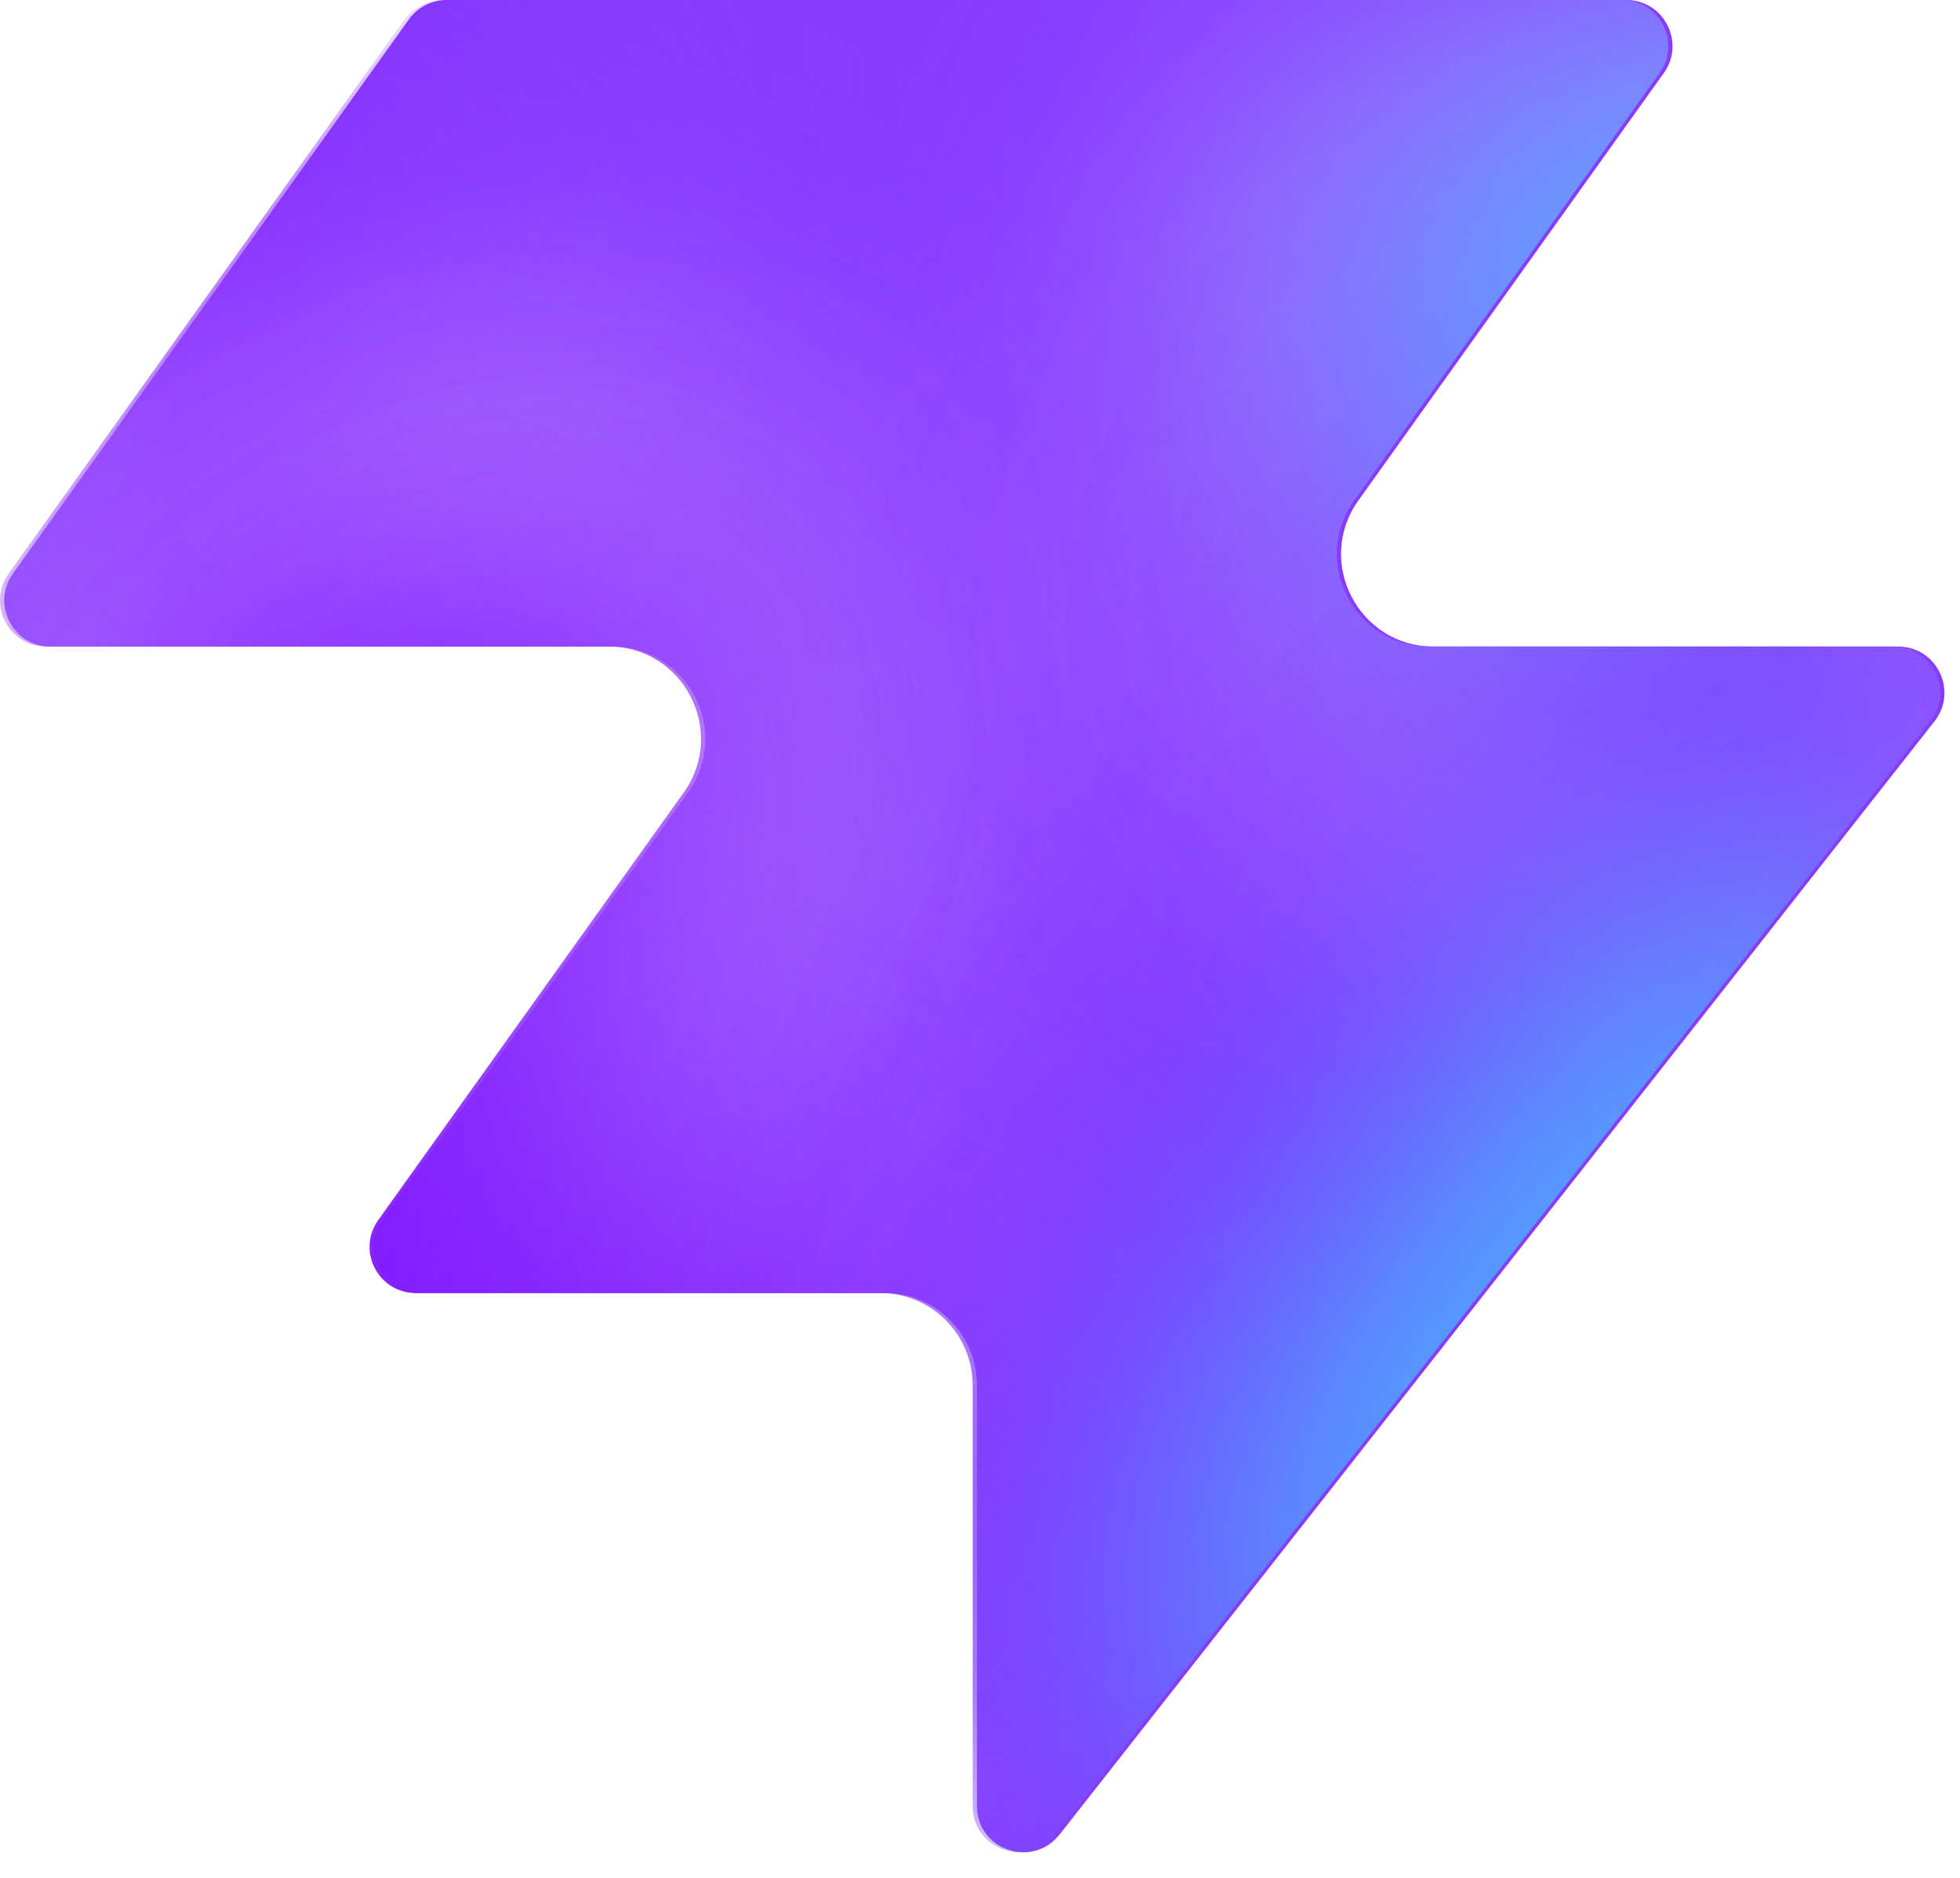
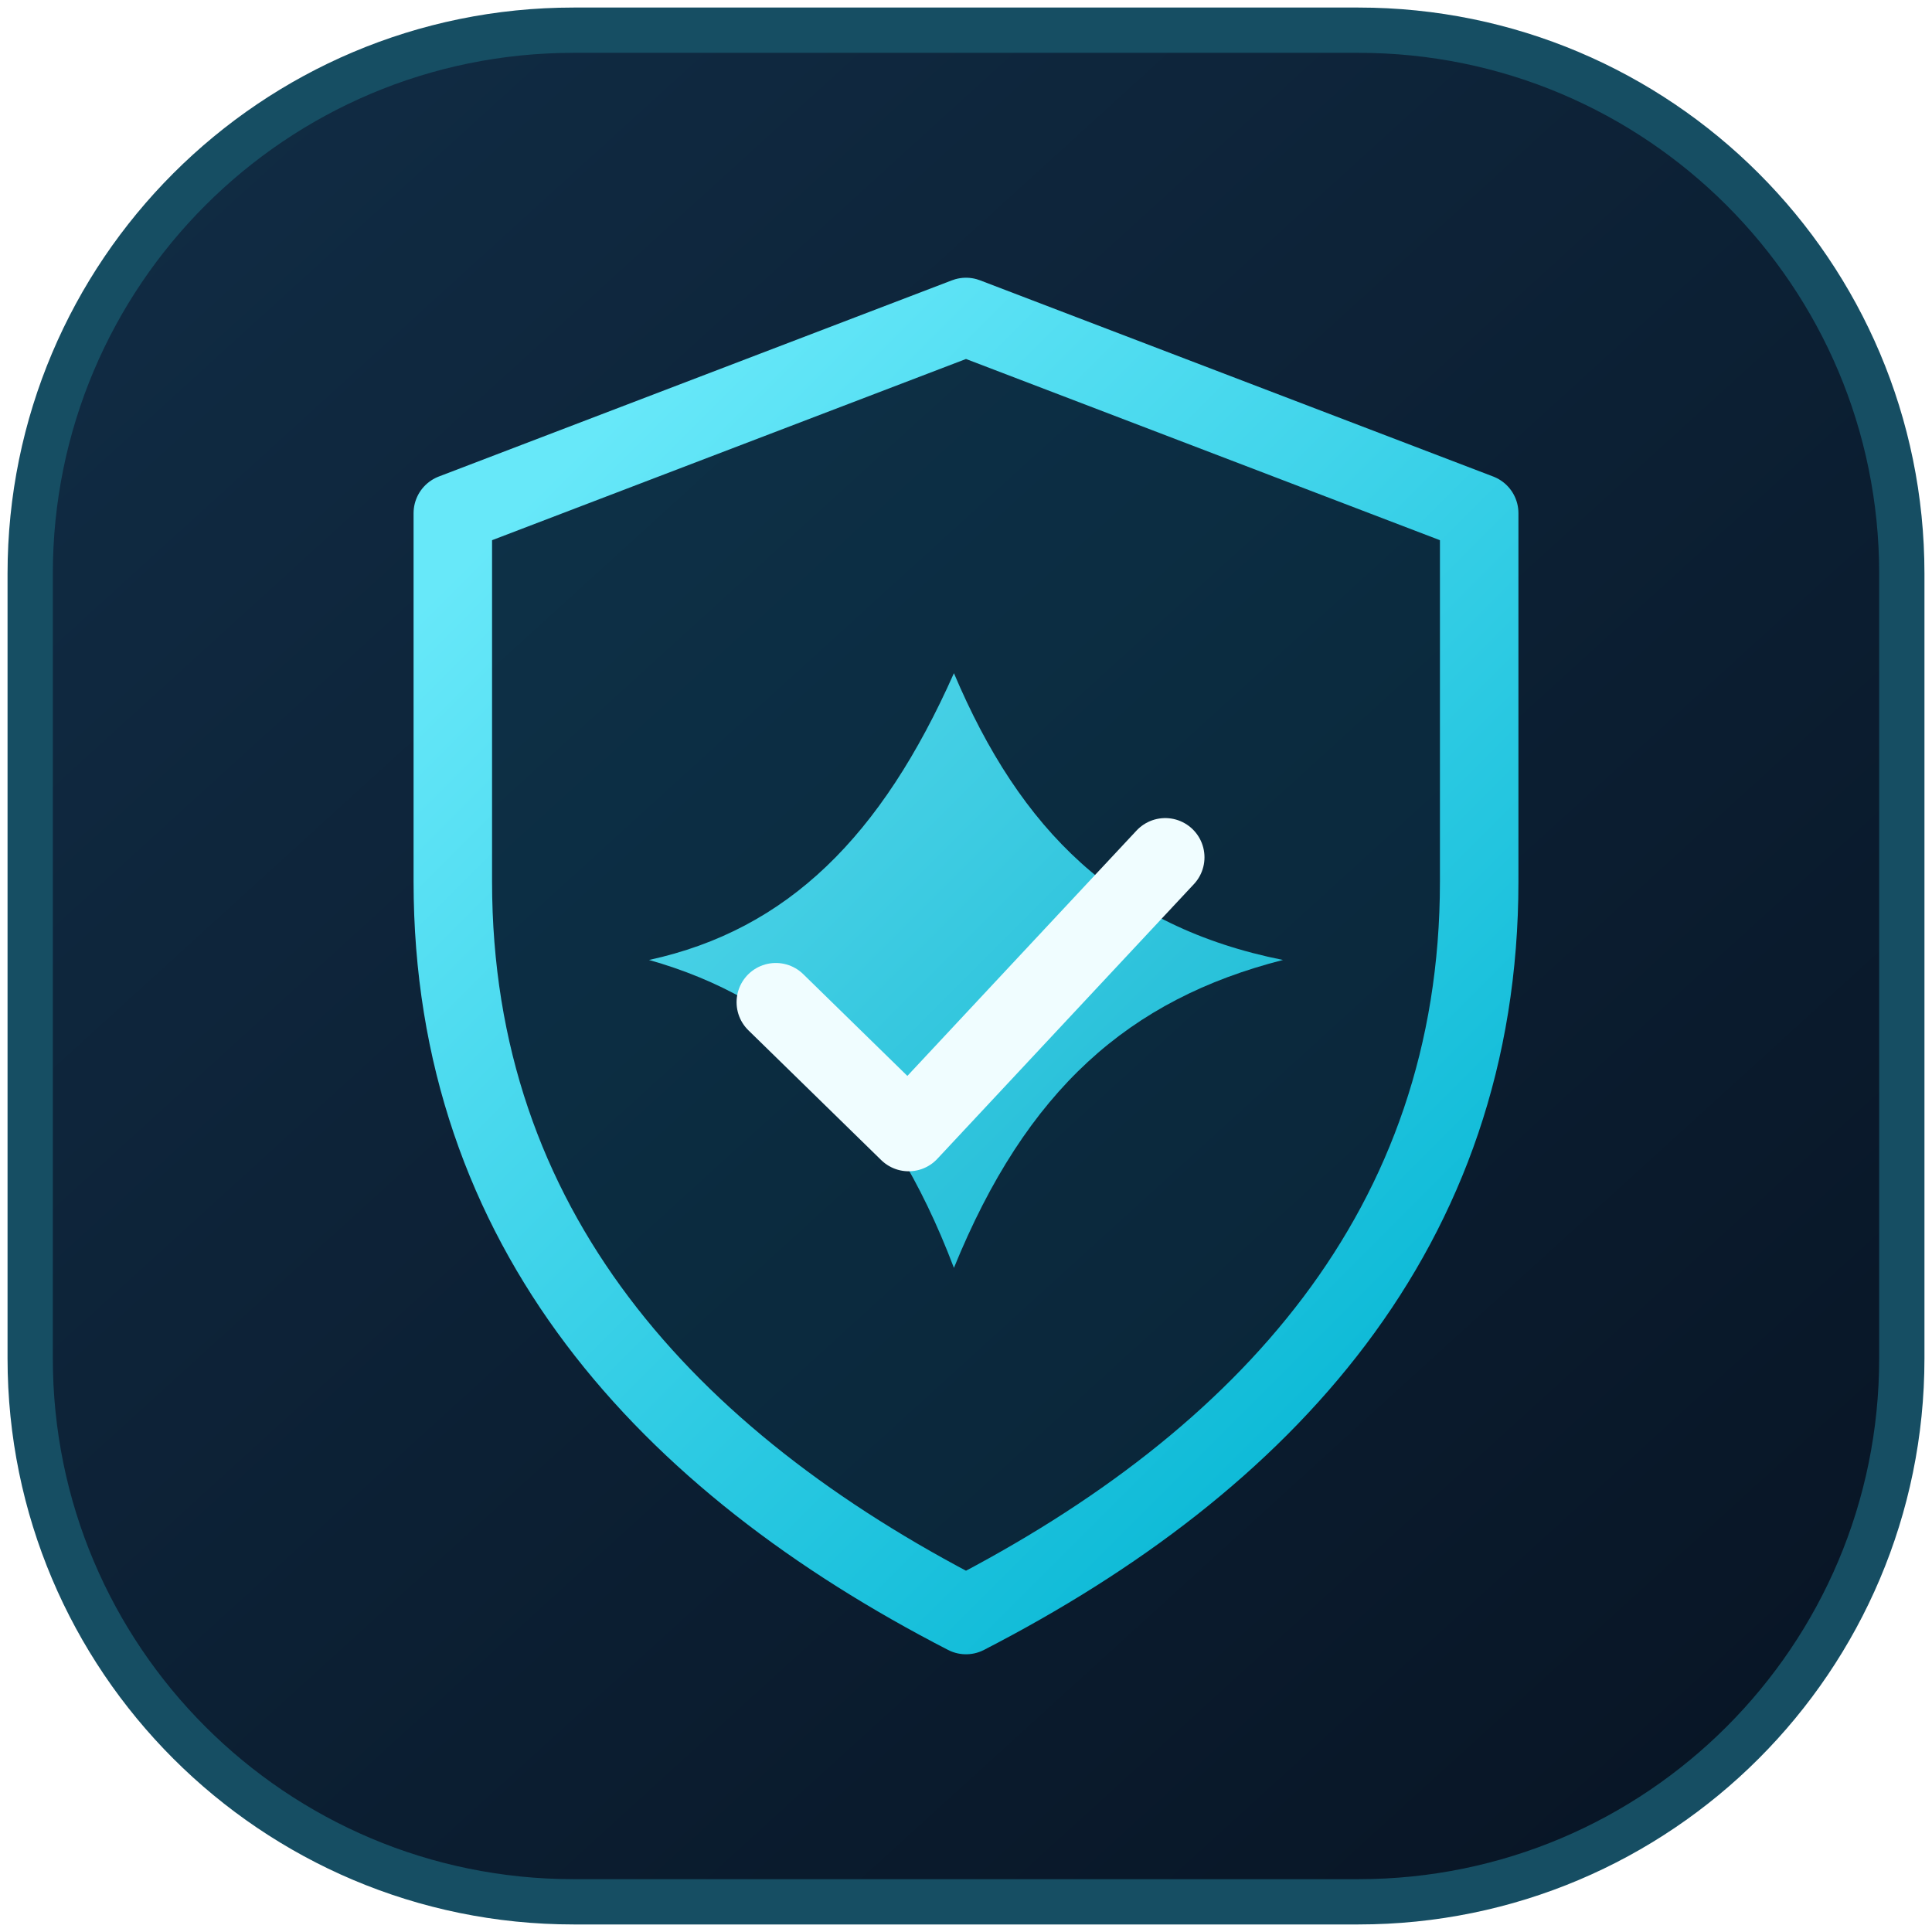
- <svg xmlns="http://www.w3.org/2000/svg" width="48" height="46" fill="none" viewBox="0 0 48 46">
-   <path fill="#863bff" d="M25.946 44.938c-.664.845-2.021.375-2.021-.698V33.937a2.26 2.26 0 0 0-2.262-2.262H10.287c-.92 0-1.456-1.04-.92-1.788l7.48-10.471c1.07-1.497 0-3.578-1.842-3.578H1.237c-.92 0-1.456-1.04-.92-1.788L10.013.474c.214-.297.556-.474.92-.474h28.894c.92 0 1.456 1.04.92 1.788l-7.48 10.471c-1.07 1.498 0 3.579 1.842 3.579h11.377c.943 0 1.473 1.088.89 1.83L25.947 44.94z" style="fill:#863bff;fill:color(display-p3 .525 .23 1);fill-opacity:1" />
-   <mask id="a" width="48" height="46" x="0" y="0" maskUnits="userSpaceOnUse" style="mask-type:alpha">
-     <path fill="#000" d="M25.842 44.938c-.664.844-2.021.375-2.021-.698V33.937a2.26 2.26 0 0 0-2.262-2.262H10.183c-.92 0-1.456-1.04-.92-1.788l7.48-10.471c1.07-1.498 0-3.579-1.842-3.579H1.133c-.92 0-1.456-1.04-.92-1.787L9.91.473c.214-.297.556-.474.92-.474h28.894c.92 0 1.456 1.04.92 1.788l-7.48 10.471c-1.07 1.498 0 3.578 1.842 3.578h11.377c.943 0 1.473 1.088.89 1.832L25.843 44.94z" style="fill:#000;fill-opacity:1" />
-   </mask>
-   <g mask="url(#a)">
-     <g filter="url(#b)">
-       <ellipse cx="5.508" cy="14.704" fill="#ede6ff" rx="5.508" ry="14.704" style="fill:#ede6ff;fill:color(display-p3 .927 .903 1);fill-opacity:1" transform="matrix(.00324 1 1 -.00324 -4.47 31.516)" />
-     </g>
-     <g filter="url(#c)">
-       <ellipse cx="10.399" cy="29.851" fill="#ede6ff" rx="10.399" ry="29.851" style="fill:#ede6ff;fill:color(display-p3 .927 .903 1);fill-opacity:1" transform="matrix(.00324 1 1 -.00324 -39.328 7.883)" />
-     </g>
-     <g filter="url(#d)">
-       <ellipse cx="5.508" cy="30.487" fill="#7e14ff" rx="5.508" ry="30.487" style="fill:#7e14ff;fill:color(display-p3 .492 .077 1);fill-opacity:1" transform="rotate(89.814 -25.913 -14.639)scale(1 -1)" />
-     </g>
-     <g filter="url(#e)">
-       <ellipse cx="5.508" cy="30.599" fill="#7e14ff" rx="5.508" ry="30.599" style="fill:#7e14ff;fill:color(display-p3 .492 .077 1);fill-opacity:1" transform="rotate(89.814 -32.644 -3.334)scale(1 -1)" />
-     </g>
-     <g filter="url(#f)">
-       <ellipse cx="5.508" cy="30.599" fill="#7e14ff" rx="5.508" ry="30.599" style="fill:#7e14ff;fill:color(display-p3 .492 .077 1);fill-opacity:1" transform="matrix(.00324 1 1 -.00324 -34.34 30.47)" />
-     </g>
-     <g filter="url(#g)">
-       <ellipse cx="14.072" cy="22.078" fill="#ede6ff" rx="14.072" ry="22.078" style="fill:#ede6ff;fill:color(display-p3 .927 .903 1);fill-opacity:1" transform="rotate(93.35 24.506 48.493)scale(-1 1)" />
-     </g>
-     <g filter="url(#h)">
-       <ellipse cx="3.47" cy="21.501" fill="#7e14ff" rx="3.47" ry="21.501" style="fill:#7e14ff;fill:color(display-p3 .492 .077 1);fill-opacity:1" transform="rotate(89.009 28.708 47.59)scale(-1 1)" />
-     </g>
-     <g filter="url(#i)">
-       <ellipse cx="3.47" cy="21.501" fill="#7e14ff" rx="3.47" ry="21.501" style="fill:#7e14ff;fill:color(display-p3 .492 .077 1);fill-opacity:1" transform="rotate(89.009 28.708 47.59)scale(-1 1)" />
-     </g>
-     <g filter="url(#j)">
-       <ellipse cx=".387" cy="8.972" fill="#7e14ff" rx="4.407" ry="29.108" style="fill:#7e14ff;fill:color(display-p3 .492 .077 1);fill-opacity:1" transform="rotate(39.51 .387 8.972)" />
-     </g>
-     <g filter="url(#k)">
-       <ellipse cx="47.523" cy="-6.092" fill="#7e14ff" rx="4.407" ry="29.108" style="fill:#7e14ff;fill:color(display-p3 .492 .077 1);fill-opacity:1" transform="rotate(37.892 47.523 -6.092)" />
-     </g>
-     <g filter="url(#l)">
-       <ellipse cx="41.412" cy="6.333" fill="#47bfff" rx="5.971" ry="9.665" style="fill:#47bfff;fill:color(display-p3 .28 .748 1);fill-opacity:1" transform="rotate(37.892 41.412 6.333)" />
-     </g>
-     <g filter="url(#m)">
-       <ellipse cx="-1.879" cy="38.332" fill="#7e14ff" rx="4.407" ry="29.108" style="fill:#7e14ff;fill:color(display-p3 .492 .077 1);fill-opacity:1" transform="rotate(37.892 -1.88 38.332)" />
-     </g>
-     <g filter="url(#n)">
-       <ellipse cx="-1.879" cy="38.332" fill="#7e14ff" rx="4.407" ry="29.108" style="fill:#7e14ff;fill:color(display-p3 .492 .077 1);fill-opacity:1" transform="rotate(37.892 -1.88 38.332)" />
-     </g>
-     <g filter="url(#o)">
-       <ellipse cx="35.651" cy="29.907" fill="#7e14ff" rx="4.407" ry="29.108" style="fill:#7e14ff;fill:color(display-p3 .492 .077 1);fill-opacity:1" transform="rotate(37.892 35.651 29.907)" />
-     </g>
-     <g filter="url(#p)">
-       <ellipse cx="38.418" cy="32.4" fill="#47bfff" rx="5.971" ry="15.297" style="fill:#47bfff;fill:color(display-p3 .28 .748 1);fill-opacity:1" transform="rotate(37.892 38.418 32.4)" />
-     </g>
-   </g>
+ <svg xmlns="http://www.w3.org/2000/svg" viewBox="0 0 64 64" role="img" aria-labelledby="title desc">
  <defs>
-     <filter id="b" width="60.045" height="41.654" x="-19.77" y="16.149" color-interpolation-filters="sRGB" filterUnits="userSpaceOnUse">
-       <feFlood flood-opacity="0" result="BackgroundImageFix" />
-       <feBlend in="SourceGraphic" in2="BackgroundImageFix" result="shape" />
-       <feGaussianBlur result="effect1_foregroundBlur_2002_17158" stdDeviation="7.659" />
-     </filter>
-     <filter id="c" width="90.34" height="51.437" x="-54.613" y="-7.533" color-interpolation-filters="sRGB" filterUnits="userSpaceOnUse">
-       <feFlood flood-opacity="0" result="BackgroundImageFix" />
-       <feBlend in="SourceGraphic" in2="BackgroundImageFix" result="shape" />
-       <feGaussianBlur result="effect1_foregroundBlur_2002_17158" stdDeviation="7.659" />
-     </filter>
-     <filter id="d" width="79.355" height="29.4" x="-49.64" y="2.03" color-interpolation-filters="sRGB" filterUnits="userSpaceOnUse">
-       <feFlood flood-opacity="0" result="BackgroundImageFix" />
-       <feBlend in="SourceGraphic" in2="BackgroundImageFix" result="shape" />
-       <feGaussianBlur result="effect1_foregroundBlur_2002_17158" stdDeviation="4.596" />
-     </filter>
-     <filter id="e" width="79.579" height="29.4" x="-45.045" y="20.029" color-interpolation-filters="sRGB" filterUnits="userSpaceOnUse">
-       <feFlood flood-opacity="0" result="BackgroundImageFix" />
-       <feBlend in="SourceGraphic" in2="BackgroundImageFix" result="shape" />
-       <feGaussianBlur result="effect1_foregroundBlur_2002_17158" stdDeviation="4.596" />
-     </filter>
-     <filter id="f" width="79.579" height="29.4" x="-43.513" y="21.178" color-interpolation-filters="sRGB" filterUnits="userSpaceOnUse">
-       <feFlood flood-opacity="0" result="BackgroundImageFix" />
-       <feBlend in="SourceGraphic" in2="BackgroundImageFix" result="shape" />
-       <feGaussianBlur result="effect1_foregroundBlur_2002_17158" stdDeviation="4.596" />
-     </filter>
-     <filter id="g" width="74.749" height="58.852" x="15.756" y="-17.901" color-interpolation-filters="sRGB" filterUnits="userSpaceOnUse">
-       <feFlood flood-opacity="0" result="BackgroundImageFix" />
-       <feBlend in="SourceGraphic" in2="BackgroundImageFix" result="shape" />
-       <feGaussianBlur result="effect1_foregroundBlur_2002_17158" stdDeviation="7.659" />
-     </filter>
-     <filter id="h" width="61.377" height="25.362" x="23.548" y="2.284" color-interpolation-filters="sRGB" filterUnits="userSpaceOnUse">
-       <feFlood flood-opacity="0" result="BackgroundImageFix" />
-       <feBlend in="SourceGraphic" in2="BackgroundImageFix" result="shape" />
-       <feGaussianBlur result="effect1_foregroundBlur_2002_17158" stdDeviation="4.596" />
-     </filter>
-     <filter id="i" width="61.377" height="25.362" x="23.548" y="2.284" color-interpolation-filters="sRGB" filterUnits="userSpaceOnUse">
-       <feFlood flood-opacity="0" result="BackgroundImageFix" />
-       <feBlend in="SourceGraphic" in2="BackgroundImageFix" result="shape" />
-       <feGaussianBlur result="effect1_foregroundBlur_2002_17158" stdDeviation="4.596" />
-     </filter>
-     <filter id="j" width="56.045" height="63.649" x="-27.636" y="-22.853" color-interpolation-filters="sRGB" filterUnits="userSpaceOnUse">
-       <feFlood flood-opacity="0" result="BackgroundImageFix" />
-       <feBlend in="SourceGraphic" in2="BackgroundImageFix" result="shape" />
-       <feGaussianBlur result="effect1_foregroundBlur_2002_17158" stdDeviation="4.596" />
-     </filter>
-     <filter id="k" width="54.814" height="64.646" x="20.116" y="-38.415" color-interpolation-filters="sRGB" filterUnits="userSpaceOnUse">
-       <feFlood flood-opacity="0" result="BackgroundImageFix" />
-       <feBlend in="SourceGraphic" in2="BackgroundImageFix" result="shape" />
-       <feGaussianBlur result="effect1_foregroundBlur_2002_17158" stdDeviation="4.596" />
-     </filter>
-     <filter id="l" width="33.541" height="35.313" x="24.641" y="-11.323" color-interpolation-filters="sRGB" filterUnits="userSpaceOnUse">
-       <feFlood flood-opacity="0" result="BackgroundImageFix" />
-       <feBlend in="SourceGraphic" in2="BackgroundImageFix" result="shape" />
-       <feGaussianBlur result="effect1_foregroundBlur_2002_17158" stdDeviation="4.596" />
-     </filter>
-     <filter id="m" width="54.814" height="64.646" x="-29.286" y="6.009" color-interpolation-filters="sRGB" filterUnits="userSpaceOnUse">
-       <feFlood flood-opacity="0" result="BackgroundImageFix" />
-       <feBlend in="SourceGraphic" in2="BackgroundImageFix" result="shape" />
-       <feGaussianBlur result="effect1_foregroundBlur_2002_17158" stdDeviation="4.596" />
-     </filter>
-     <filter id="n" width="54.814" height="64.646" x="-29.286" y="6.009" color-interpolation-filters="sRGB" filterUnits="userSpaceOnUse">
-       <feFlood flood-opacity="0" result="BackgroundImageFix" />
-       <feBlend in="SourceGraphic" in2="BackgroundImageFix" result="shape" />
-       <feGaussianBlur result="effect1_foregroundBlur_2002_17158" stdDeviation="4.596" />
-     </filter>
-     <filter id="o" width="54.814" height="64.646" x="8.244" y="-2.416" color-interpolation-filters="sRGB" filterUnits="userSpaceOnUse">
-       <feFlood flood-opacity="0" result="BackgroundImageFix" />
-       <feBlend in="SourceGraphic" in2="BackgroundImageFix" result="shape" />
-       <feGaussianBlur result="effect1_foregroundBlur_2002_17158" stdDeviation="4.596" />
-     </filter>
-     <filter id="p" width="39.409" height="43.623" x="18.713" y="10.588" color-interpolation-filters="sRGB" filterUnits="userSpaceOnUse">
-       <feFlood flood-opacity="0" result="BackgroundImageFix" />
-       <feBlend in="SourceGraphic" in2="BackgroundImageFix" result="shape" />
-       <feGaussianBlur result="effect1_foregroundBlur_2002_17158" stdDeviation="4.596" />
-     </filter>
+     <linearGradient id="bg" x1="7" y1="5" x2="58" y2="61" gradientUnits="userSpaceOnUse">
+       <stop stop-color="#102B43" />
+       <stop offset="1" stop-color="#081525" />
+     </linearGradient>
+     <linearGradient id="aurora" x1="17" y1="17" x2="48" y2="48" gradientUnits="userSpaceOnUse">
+       <stop stop-color="#67E8F9" />
+       <stop offset="1" stop-color="#06B6D4" />
+     </linearGradient>
  </defs>
+   <rect x="1" y="1" width="62" height="62" rx="18" fill="url(#bg)" stroke="#164E63" stroke-width="1.5" />
+   <path d="M32 10.5 49 17v12.2c0 11.5-7.1 19.2-17 24.3-9.9-5.1-17-12.8-17-24.3V17l17-6.5Z" fill="#0E7490" fill-opacity=".13" stroke="url(#aurora)" stroke-width="2.6" stroke-linejoin="round" />
+   <path d="M21.5 31.8c4.6-1 7.7-4.1 10.1-9.5 2.2 5.2 5.4 8.4 10.9 9.5-5.1 1.3-8.5 4.3-10.9 10.2-2.2-5.8-5.5-8.9-10.1-10.2Z" fill="url(#aurora)" opacity=".95" />
+   <path d="m25.7 33.2 4.4 4.3 8.5-9.1" fill="none" stroke="#F0FDFF" stroke-width="2.6" stroke-linecap="round" stroke-linejoin="round" />
</svg>
